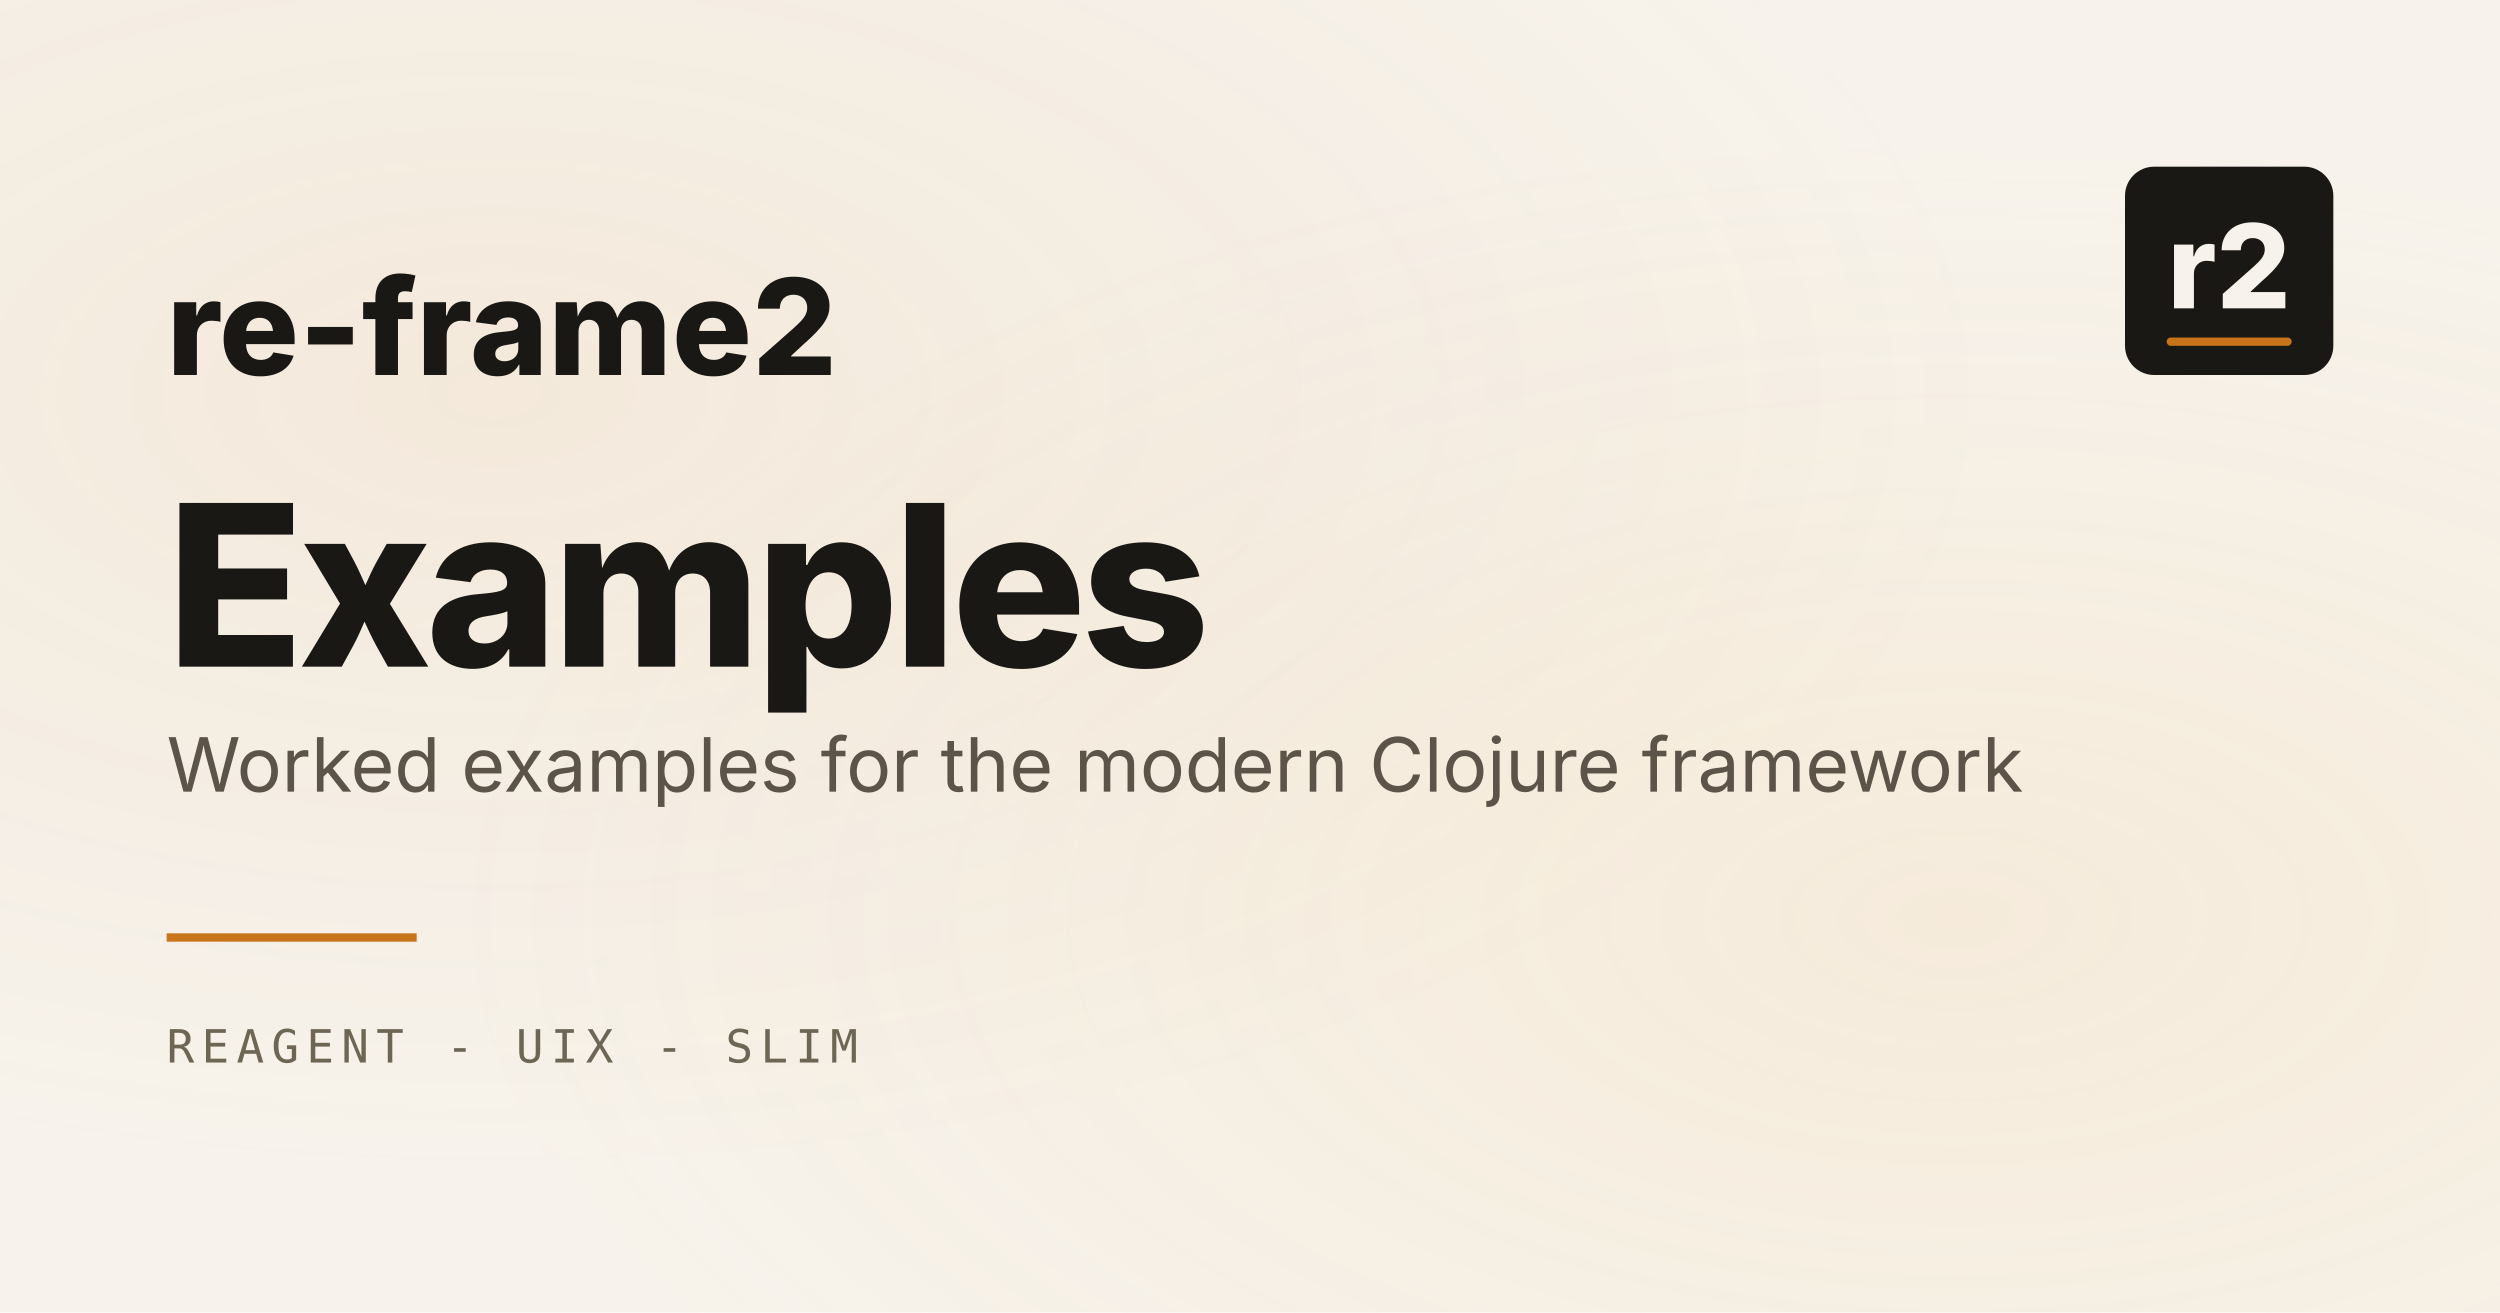
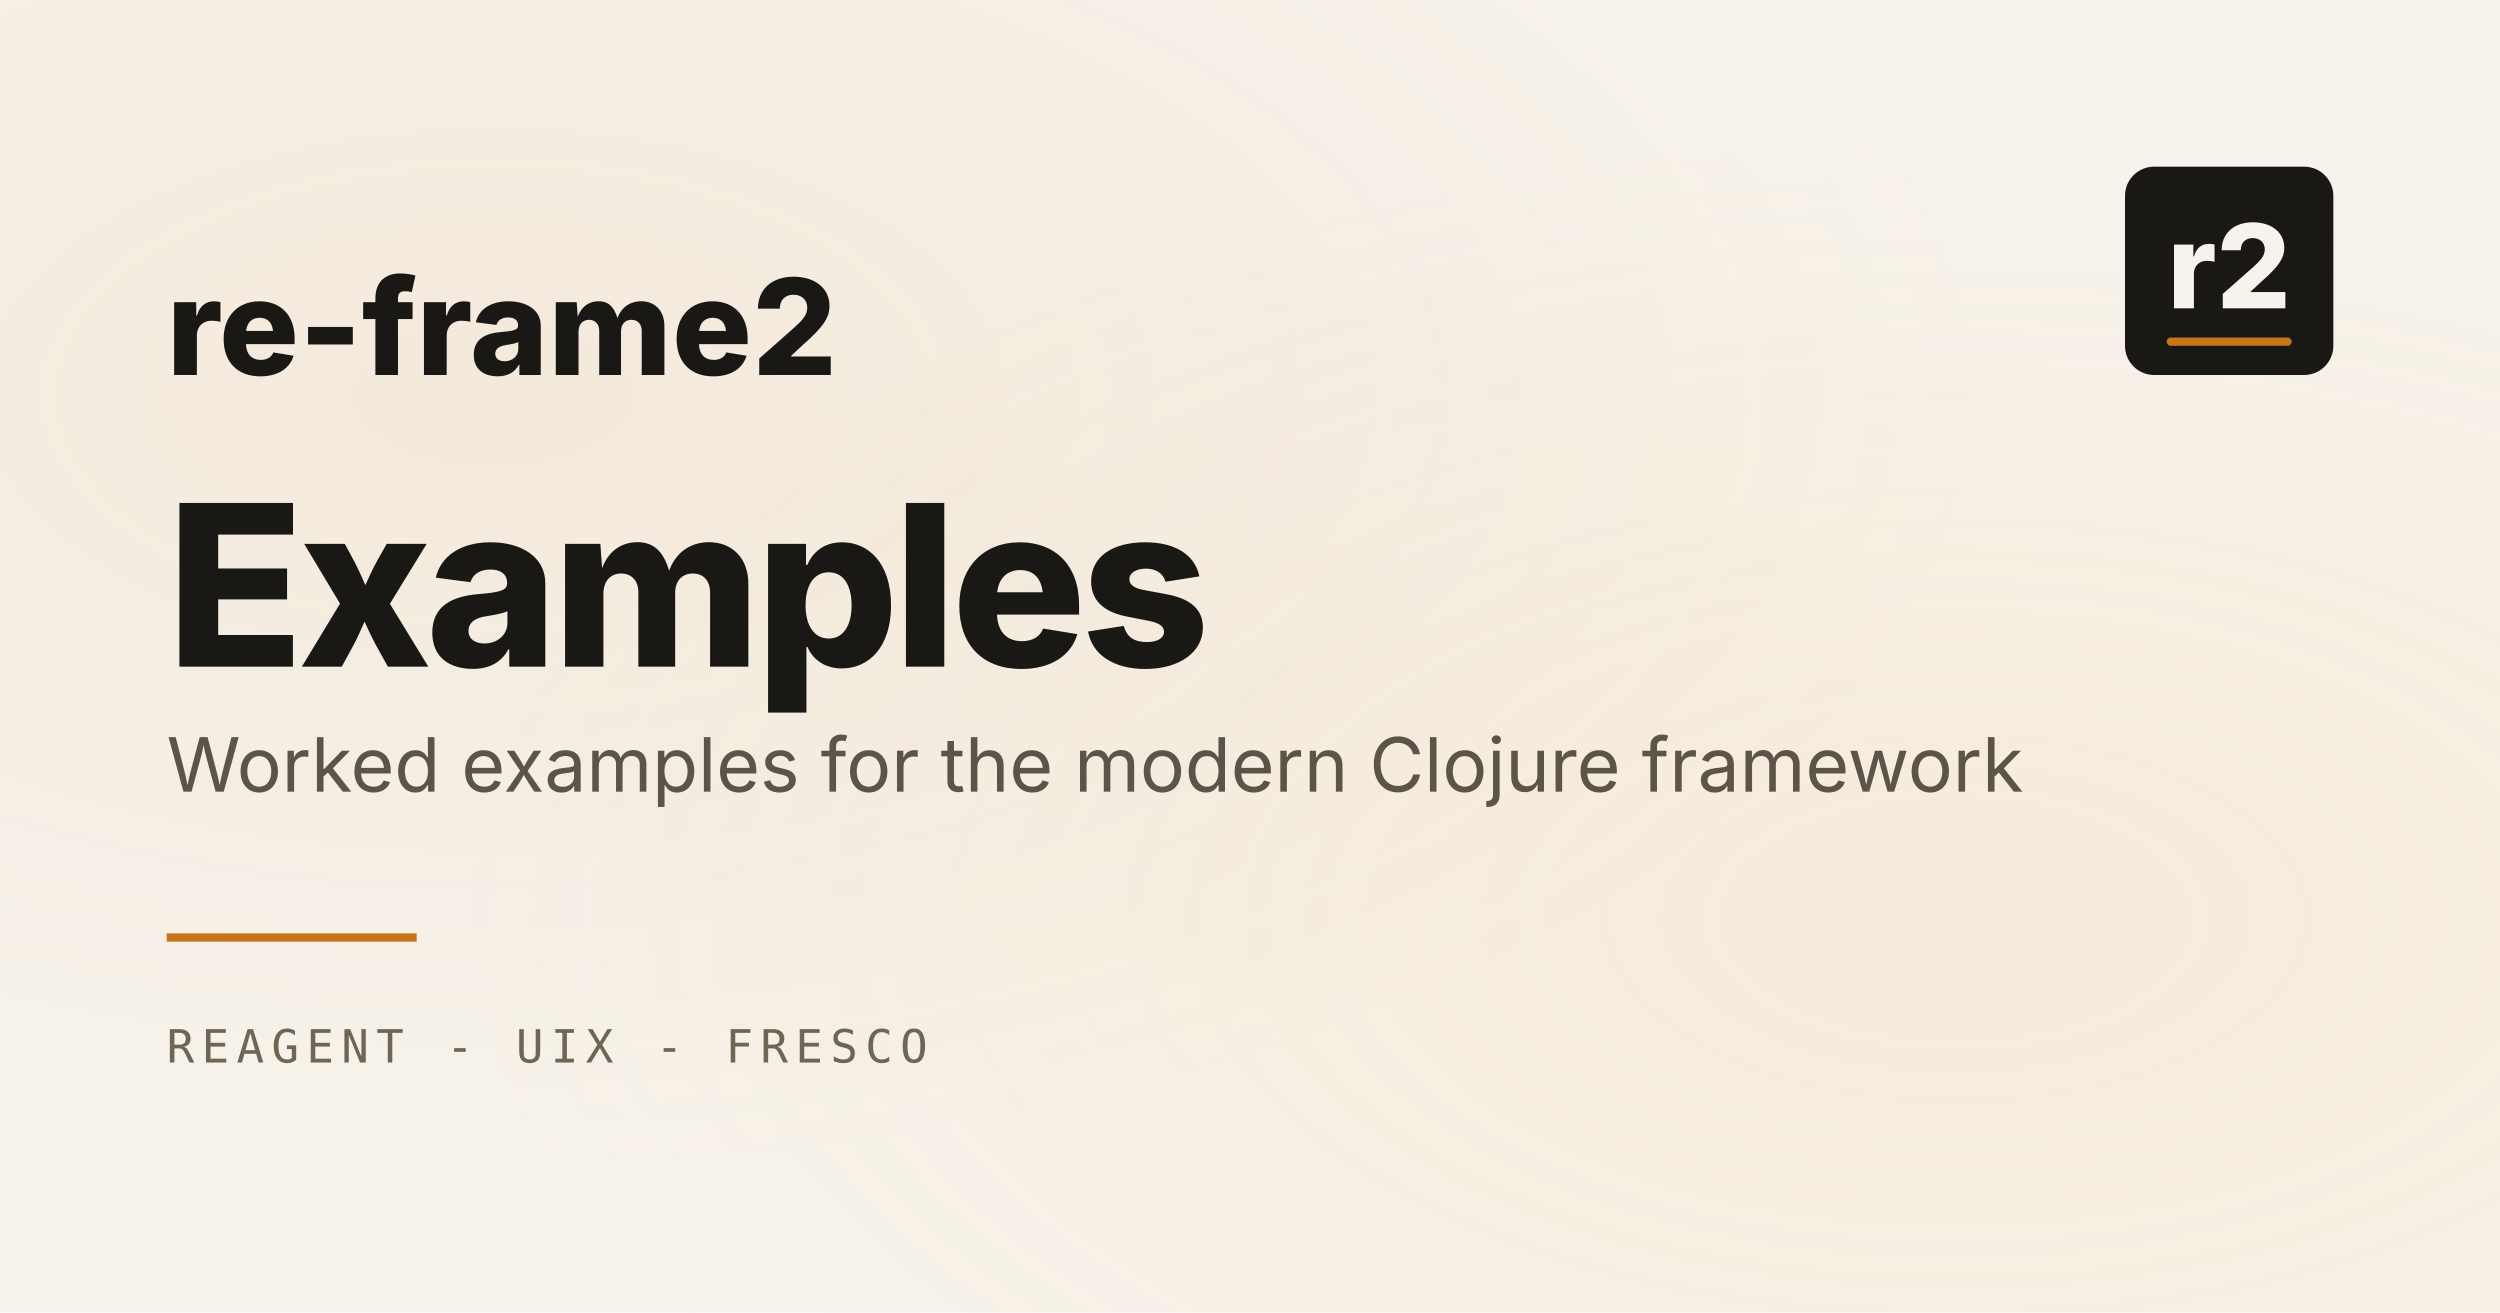
<svg xmlns="http://www.w3.org/2000/svg" viewBox="0 0 1200 630" width="1200" height="630">
  <defs>
    <radialGradient id="grain" cx="20%" cy="30%" r="60%">
      <stop offset="0%" stop-color="#C8741A" stop-opacity="0.08" />
      <stop offset="100%" stop-color="#C8741A" stop-opacity="0" />
    </radialGradient>
    <radialGradient id="grain2" cx="78%" cy="70%" r="60%">
      <stop offset="0%" stop-color="#E5A23D" stop-opacity="0.10" />
      <stop offset="100%" stop-color="#E5A23D" stop-opacity="0" />
    </radialGradient>
  </defs>
  <rect width="1200" height="630" fill="#F7F3EC" />
  <rect width="1200" height="630" fill="url(#grain)" />
  <rect width="1200" height="630" fill="url(#grain2)" />
  <text x="80" y="180" font-family="'Inter', system-ui, sans-serif" font-size="64" font-weight="800" fill="#1A1814">re-frame2</text>
  <text x="80" y="320" font-family="'Inter', system-ui, sans-serif" font-size="108" font-weight="800" fill="#1A1814" letter-spacing="-0.025em">Examples</text>
  <text x="80" y="380" font-family="'Inter', system-ui, sans-serif" font-size="36" fill="#5C5448">Worked examples for the modern Clojure framework</text>
  <line x1="80" y1="450" x2="200" y2="450" stroke="#C8741A" stroke-width="4" />
-   <text x="80" y="510" font-family="'JetBrains Mono', ui-monospace, monospace" font-size="22" fill="#6E6654" letter-spacing="0.16em">REAGENT - UIX - SLIM</text>
+   <text x="80" y="510" font-family="'JetBrains Mono', ui-monospace, monospace" font-size="22" fill="#6E6654" letter-spacing="0.16em">REAGENT - UIX - FRESCO</text>
  <g transform="translate(1020,80)">
    <rect width="100" height="100" rx="14" fill="#1A1814" />
    <text x="50" y="68" text-anchor="middle" font-family="'Inter', system-ui, sans-serif" font-size="56" font-weight="800" fill="#F7F3EC">r2</text>
    <rect x="20" y="82" width="60" height="4" rx="2" fill="#C8741A" />
  </g>
</svg>
